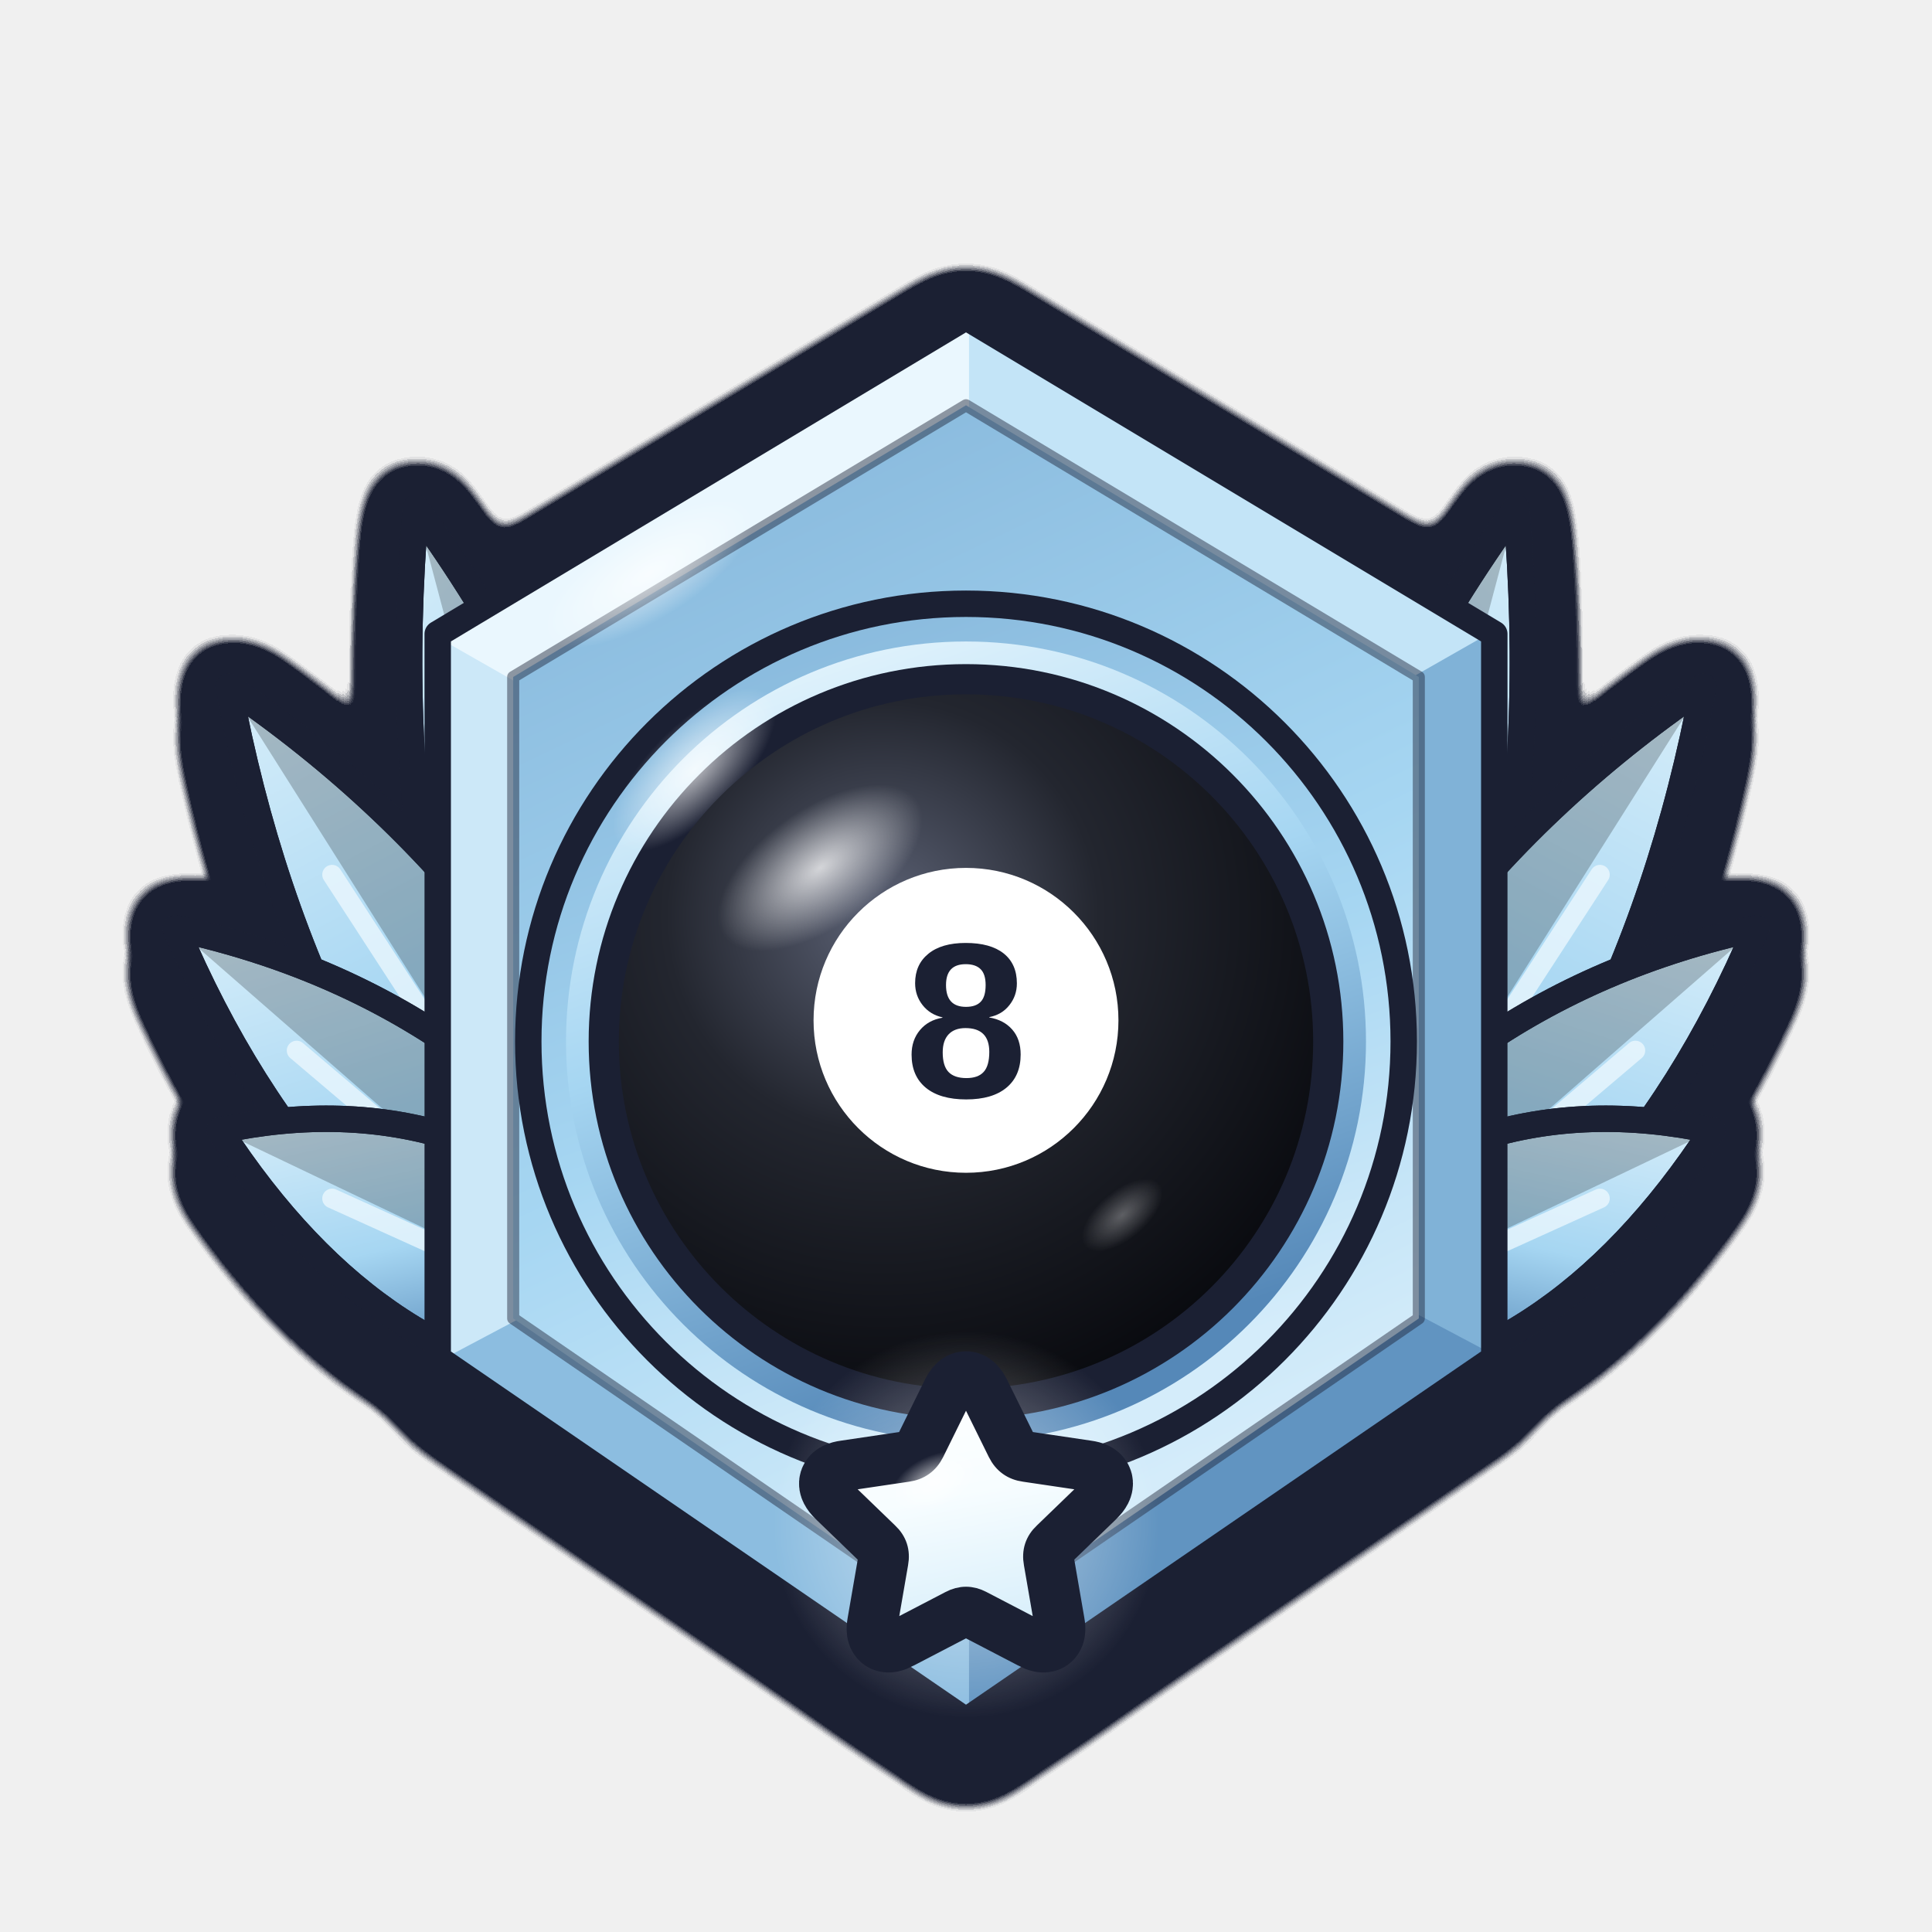
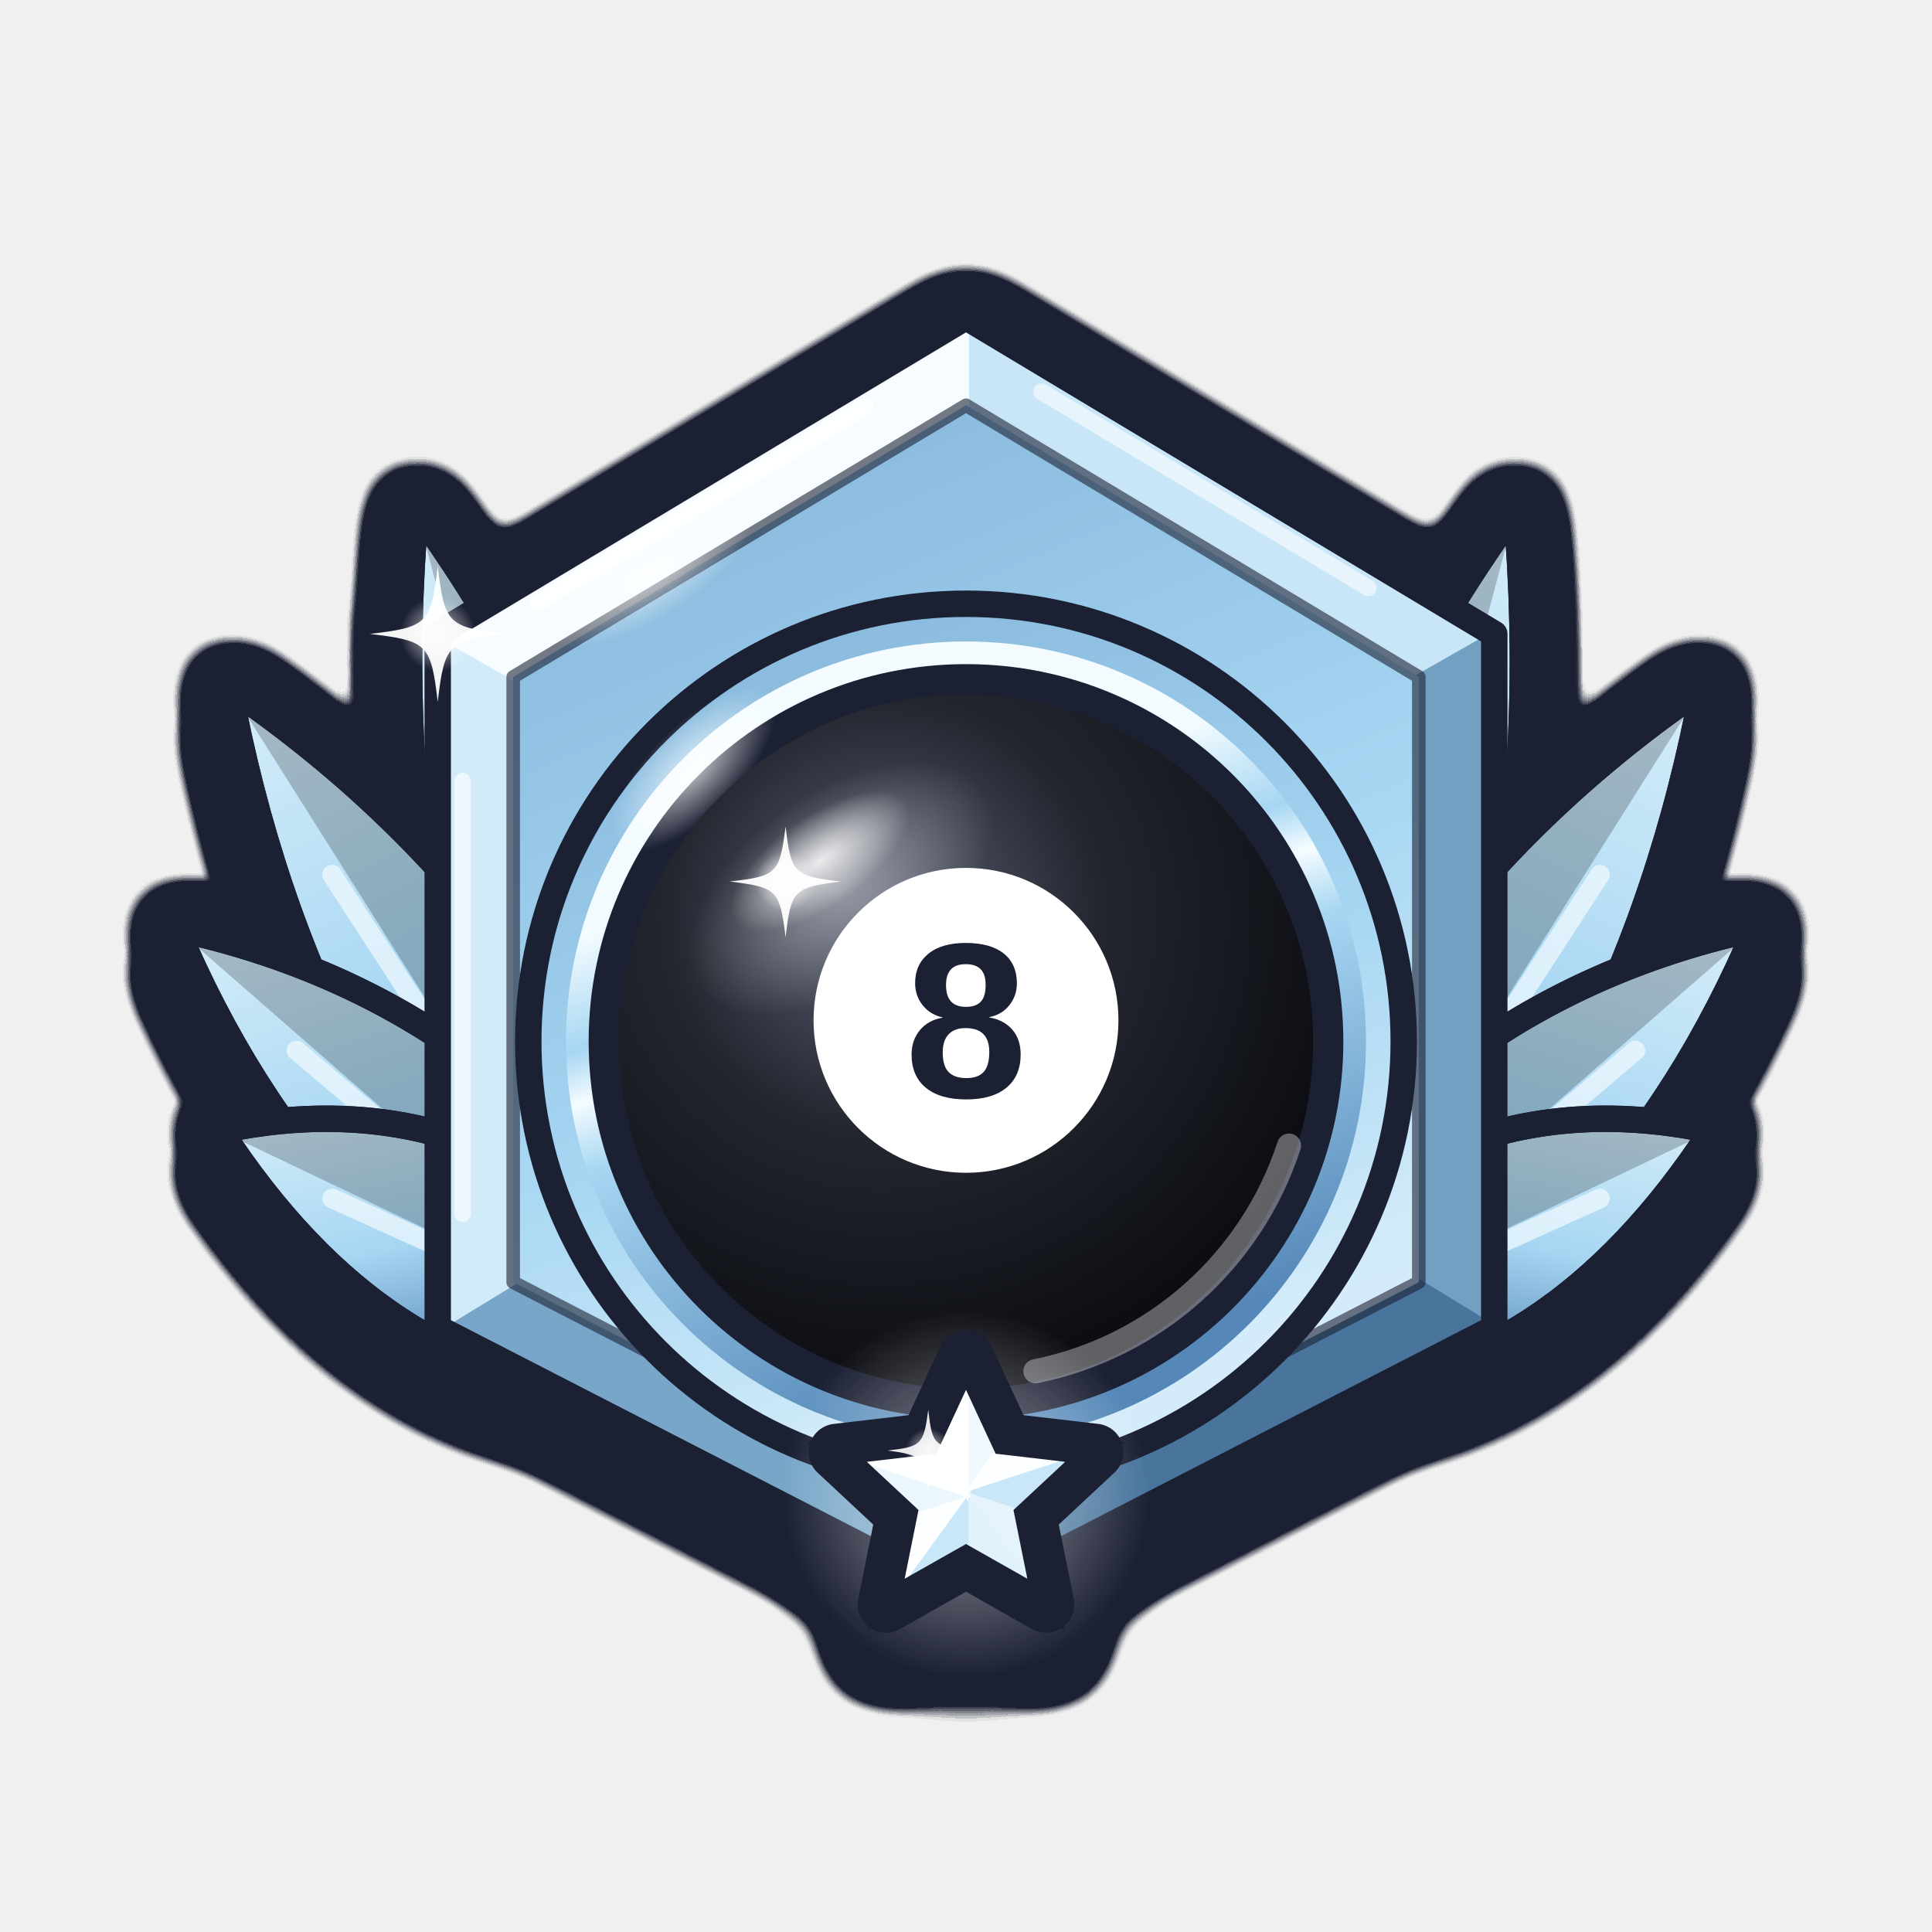
<svg xmlns="http://www.w3.org/2000/svg" width="512" height="512" viewBox="0 0 256 256">
  <defs>
    <linearGradient id="blue" x1="0" y1="0" x2="0.35" y2="1">
      <stop offset="0" stop-color="#9ED3FF" />
      <stop offset="0.45" stop-color="#3B9BFF" />
      <stop offset="1" stop-color="#1F6BD0" />
    </linearGradient>
    <linearGradient id="green" x1="0" y1="0" x2="0.35" y2="1">
      <stop offset="0" stop-color="#A8F5BE" />
      <stop offset="0.45" stop-color="#3DD66B" />
      <stop offset="1" stop-color="#1E9E47" />
    </linearGradient>
    <linearGradient id="red" x1="0" y1="0" x2="0.35" y2="1">
      <stop offset="0" stop-color="#FFA3A3" />
      <stop offset="0.45" stop-color="#FF4D4D" />
      <stop offset="1" stop-color="#C9283A" />
    </linearGradient>
    <linearGradient id="gold" x1="0" y1="0" x2="0.35" y2="1">
      <stop offset="0" stop-color="#FFF1A0" />
      <stop offset="0.45" stop-color="#FFC928" />
      <stop offset="1" stop-color="#DB8E00" />
    </linearGradient>
    <linearGradient id="wood" x1="0" y1="0" x2="0.35" y2="1">
      <stop offset="0" stop-color="#FFD9A0" />
      <stop offset="0.45" stop-color="#E7A35C" />
      <stop offset="1" stop-color="#A8622A" />
    </linearGradient>
    <linearGradient id="darkwood" x1="0" y1="0" x2="0.35" y2="1">
      <stop offset="0" stop-color="#C07A45" />
      <stop offset="0.45" stop-color="#8A4B22" />
      <stop offset="1" stop-color="#5E3014" />
    </linearGradient>
    <linearGradient id="white" x1="0" y1="0" x2="0.35" y2="1">
      <stop offset="0" stop-color="#FFFFFF" />
      <stop offset="0.45" stop-color="#F4F8FF" />
      <stop offset="1" stop-color="#C9D6EA" />
    </linearGradient>
    <linearGradient id="grey" x1="0" y1="0" x2="0.35" y2="1">
      <stop offset="0" stop-color="#E4E9F2" />
      <stop offset="0.45" stop-color="#AEB8C8" />
      <stop offset="1" stop-color="#7B869A" />
    </linearGradient>
    <linearGradient id="steel" x1="0" y1="0" x2="0.35" y2="1">
      <stop offset="0" stop-color="#D8E6F7" />
      <stop offset="0.45" stop-color="#9FB2CC" />
      <stop offset="1" stop-color="#6A7D98" />
    </linearGradient>
    <linearGradient id="cloth" x1="0" y1="0" x2="0.35" y2="1">
      <stop offset="0" stop-color="#6FE08E" />
      <stop offset="0.45" stop-color="#2FA24F" />
      <stop offset="1" stop-color="#1C7A37" />
    </linearGradient>
    <linearGradient id="sad" x1="0" y1="0" x2="0.35" y2="1">
      <stop offset="0" stop-color="#C4D4EE" />
      <stop offset="0.45" stop-color="#8EA3C7" />
      <stop offset="1" stop-color="#5E7299" />
    </linearGradient>
    <linearGradient id="purple" x1="0" y1="0" x2="0.35" y2="1">
      <stop offset="0" stop-color="#D7B8FF" />
      <stop offset="0.45" stop-color="#A259FF" />
      <stop offset="1" stop-color="#6E2FD0" />
    </linearGradient>
    <radialGradient id="shine" cx="0.5" cy="0.5" r="0.5">
      <stop offset="0" stop-color="#FFFFFF" stop-opacity="0.9" />
      <stop offset="1" stop-color="#FFFFFF" stop-opacity="0" />
    </radialGradient>
    <filter id="ink" x="-30%" y="-30%" width="160%" height="160%" color-interpolation-filters="sRGB">
      <feGaussianBlur in="SourceAlpha" stdDeviation="6.92" result="blur" />
      <feComponentTransfer in="blur" result="grown">
        <feFuncA type="linear" slope="7" intercept="-0.35" />
      </feComponentTransfer>
      <feOffset in="grown" dy="6" result="lip" />
      <feMerge result="both">
        <feMergeNode in="lip" />
        <feMergeNode in="grown" />
      </feMerge>
      <feFlood flood-color="#1B2033" />
      <feComposite in2="both" operator="in" result="outline" />
      <feMerge>
        <feMergeNode in="outline" />
        <feMergeNode in="SourceGraphic" />
      </feMerge>
    </filter>
  </defs>
  <defs>
    <filter id="badgeInk" x="-20%" y="-20%" width="140%" height="140%" color-interpolation-filters="sRGB">
      <feGaussianBlur in="SourceAlpha" stdDeviation="3.2" result="blur" />
      <feComponentTransfer in="blur" result="grown">
        <feFuncA type="linear" slope="40" intercept="-0.716" />
      </feComponentTransfer>
      <feOffset in="grown" dy="5" result="lip" />
      <feMerge result="both">
        <feMergeNode in="lip" />
        <feMergeNode in="grown" />
      </feMerge>
      <feFlood flood-color="#1B2033" />
      <feComposite in2="both" operator="in" result="outline" />
      <feMerge>
        <feMergeNode in="outline" />
        <feMergeNode in="SourceGraphic" />
      </feMerge>
    </filter>
  </defs>
  <defs>
    <linearGradient id="m" x1="0" y1="0" x2="0.35" y2="1">
-       <stop offset="0.00" stop-color="#F2FBFF" />
-       <stop offset="0.50" stop-color="#A6D6F2" />
+       <stop offset="0.00" stop-color="#F6FCFF" />
+       <stop offset="0.34" stop-color="#F2FBFF" />
+       <stop offset="0.46" stop-color="#A6D6F2" />
+       <stop offset="0.52" stop-color="#F5FCFF" />
+       <stop offset="0.60" stop-color="#A6D6F2" />
      <stop offset="1.00" stop-color="#5588B8" />
    </linearGradient>
    <linearGradient id="r" x1="0" y1="0" x2="0.35" y2="1">
      <stop offset="0.00" stop-color="#82B3D8" />
      <stop offset="0.60" stop-color="#A6D6F2" />
      <stop offset="1.00" stop-color="#D4ECFA" />
    </linearGradient>
    <linearGradient id="w" x1="0" y1="0" x2="0.35" y2="1">
      <stop offset="0.00" stop-color="#D7EEFA" />
      <stop offset="0.55" stop-color="#A6D6F2" />
      <stop offset="1.00" stop-color="#5588B8" />
    </linearGradient>
    <linearGradient id="c" x1="0" y1="0" x2="0.3" y2="1">
      <stop offset="0.00" stop-color="#F7FDFF" />
      <stop offset="0.55" stop-color="#C8E7F8" />
      <stop offset="1.00" stop-color="#A6D6F2" />
    </linearGradient>
    <linearGradient id="s" x1="0" y1="0" x2="0.2" y2="1">
      <stop offset="0.00" stop-color="#FFFFFF" />
      <stop offset="0.50" stop-color="#F7FDFF" />
      <stop offset="1.00" stop-color="#DBF0FB" />
    </linearGradient>
    <linearGradient id="g" x1="0" y1="0" x2="0.35" y2="1">
      <stop offset="0.00" stop-color="#FFF3A6" />
      <stop offset="0.50" stop-color="#FFC928" />
      <stop offset="1.00" stop-color="#C97F00" />
    </linearGradient>
    <linearGradient id="gr" x1="0" y1="0" x2="0.35" y2="1">
      <stop offset="0.00" stop-color="#E7A816" />
      <stop offset="0.60" stop-color="#FFC928" />
      <stop offset="1.00" stop-color="#FFE274" />
    </linearGradient>
    <radialGradient id="ball" cx="0.38" cy="0.32" r="0.78">
      <stop offset="0" stop-color="#5C6275" />
      <stop offset="0.4" stop-color="#23262F" />
      <stop offset="1" stop-color="#06070B" />
    </radialGradient>
  </defs>
  <g filter="url(#badgeInk)">
    <path d="M76.1 178.9 Q49.8 128.8 55.1 67.3 Q89.3 114.5 91.9 173.1 Z" fill="url(#w)" stroke="#1B2033" stroke-width="3.5" stroke-linejoin="round" />
    <path d="M84.0 176.0 L91.9 173.1 Q89.3 114.5 55.1 67.3 Z" fill="#000000" opacity="0.22" />
    <path d="M79.6 163.3 L61.6 98.3" fill="none" stroke="#F2FBFF" stroke-width="2.6" stroke-linecap="round" stroke-linejoin="round" opacity="0.7" />
    <path d="M76.1 178.9 Q49.8 128.8 55.1 67.3 Q89.3 114.5 91.9 173.1 Z" fill="none" stroke="#1B2033" stroke-width="3.5" stroke-linejoin="round" />
    <path d="M77.4 181.2 Q40.6 146.5 30.3 91.0 Q73.7 120.6 90.6 170.8 Z" fill="url(#w)" stroke="#1B2033" stroke-width="3.5" stroke-linejoin="round" />
    <path d="M84.0 176.0 L90.6 170.8 Q73.7 120.6 30.3 91.0 Z" fill="#000000" opacity="0.22" />
    <path d="M76.8 166.4 L44.0 115.9" fill="none" stroke="#F2FBFF" stroke-width="2.6" stroke-linecap="round" stroke-linejoin="round" opacity="0.7" />
    <path d="M77.4 181.2 Q40.6 146.5 30.3 91.0 Q73.7 120.6 90.6 170.8 Z" fill="none" stroke="#1B2033" stroke-width="3.5" stroke-linejoin="round" />
    <path d="M79.3 183.0 Q41.9 166.9 23.3 123.0 Q65.4 132.1 88.7 169.0 Z" fill="url(#w)" stroke="#1B2033" stroke-width="3.5" stroke-linejoin="round" />
    <path d="M84.0 176.0 L88.7 169.0 Q65.4 132.1 23.3 123.0 Z" fill="#000000" opacity="0.22" />
    <path d="M76.2 170.5 L39.3 139.2" fill="none" stroke="#F2FBFF" stroke-width="2.6" stroke-linecap="round" stroke-linejoin="round" opacity="0.7" />
    <path d="M79.3 183.0 Q41.9 166.9 23.3 123.0 Q65.4 132.1 88.7 169.0 Z" fill="none" stroke="#1B2033" stroke-width="3.5" stroke-linejoin="round" />
    <path d="M81.7 184.1 Q50.8 183.1 29.1 149.8 Q62.3 142.7 86.3 167.9 Z" fill="url(#w)" stroke="#1B2033" stroke-width="3.5" stroke-linejoin="round" />
    <path d="M84.0 176.0 L86.3 167.9 Q62.3 142.7 29.1 149.8 Z" fill="#000000" opacity="0.22" />
    <path d="M77.1 173.8 L44.0 158.8" fill="none" stroke="#F2FBFF" stroke-width="2.6" stroke-linecap="round" stroke-linejoin="round" opacity="0.7" />
    <path d="M81.7 184.1 Q50.8 183.1 29.1 149.8 Q62.3 142.7 86.3 167.9 Z" fill="none" stroke="#1B2033" stroke-width="3.5" stroke-linejoin="round" />
    <g transform="matrix(-1 0 0 1 256 0)">
      <path d="M76.1 178.9 Q49.8 128.8 55.1 67.3 Q89.3 114.5 91.9 173.1 Z" fill="url(#w)" stroke="#1B2033" stroke-width="3.5" stroke-linejoin="round" />
      <path d="M84.0 176.0 L91.9 173.1 Q89.3 114.5 55.1 67.3 Z" fill="#000000" opacity="0.22" />
      <path d="M79.6 163.3 L61.6 98.3" fill="none" stroke="#F2FBFF" stroke-width="2.6" stroke-linecap="round" stroke-linejoin="round" opacity="0.7" />
      <path d="M76.1 178.9 Q49.8 128.8 55.1 67.3 Q89.3 114.5 91.9 173.1 Z" fill="none" stroke="#1B2033" stroke-width="3.5" stroke-linejoin="round" />
      <path d="M77.4 181.2 Q40.6 146.5 30.3 91.0 Q73.7 120.6 90.6 170.8 Z" fill="url(#w)" stroke="#1B2033" stroke-width="3.5" stroke-linejoin="round" />
      <path d="M84.0 176.0 L90.6 170.8 Q73.7 120.6 30.3 91.0 Z" fill="#000000" opacity="0.22" />
      <path d="M76.8 166.4 L44.0 115.9" fill="none" stroke="#F2FBFF" stroke-width="2.6" stroke-linecap="round" stroke-linejoin="round" opacity="0.7" />
      <path d="M77.4 181.2 Q40.6 146.5 30.3 91.0 Q73.7 120.6 90.6 170.8 Z" fill="none" stroke="#1B2033" stroke-width="3.5" stroke-linejoin="round" />
      <path d="M79.3 183.0 Q41.9 166.9 23.3 123.0 Q65.4 132.1 88.7 169.0 Z" fill="url(#w)" stroke="#1B2033" stroke-width="3.5" stroke-linejoin="round" />
      <path d="M84.0 176.0 L88.7 169.0 Q65.4 132.1 23.3 123.0 Z" fill="#000000" opacity="0.22" />
      <path d="M76.2 170.5 L39.3 139.2" fill="none" stroke="#F2FBFF" stroke-width="2.6" stroke-linecap="round" stroke-linejoin="round" opacity="0.7" />
      <path d="M79.3 183.0 Q41.9 166.9 23.3 123.0 Q65.4 132.1 88.7 169.0 Z" fill="none" stroke="#1B2033" stroke-width="3.5" stroke-linejoin="round" />
      <path d="M81.7 184.1 Q50.8 183.1 29.1 149.8 Q62.3 142.7 86.3 167.9 Z" fill="url(#w)" stroke="#1B2033" stroke-width="3.5" stroke-linejoin="round" />
      <path d="M84.0 176.0 L86.3 167.9 Q62.3 142.7 29.1 149.8 Z" fill="#000000" opacity="0.22" />
      <path d="M77.1 173.8 L44.0 158.8" fill="none" stroke="#F2FBFF" stroke-width="2.6" stroke-linecap="round" stroke-linejoin="round" opacity="0.7" />
      <path d="M81.7 184.1 Q50.8 183.1 29.1 149.8 Q62.3 142.7 86.3 167.9 Z" fill="none" stroke="#1B2033" stroke-width="3.5" stroke-linejoin="round" />
    </g>
-     <path d="M128.0 42.0 L198.0 84.0 L188.0 89.7 L128.0 53.7 Z" fill="#C3E4F7" stroke="#C3E4F7" stroke-width="0.8" />
-     <path d="M198.0 84.0 L198.0 180.0 L188.0 174.7 L188.0 89.7 Z" fill="#80B2D7" stroke="#80B2D7" stroke-width="0.8" />
-     <path d="M198.0 180.0 L128.0 228.0 L128.0 215.9 L188.0 174.7 Z" fill="#6194C1" stroke="#6194C1" stroke-width="0.8" />
-     <path d="M128.0 228.0 L58.0 180.0 L68.0 174.7 L128.0 215.9 Z" fill="#8CBDE0" stroke="#8CBDE0" stroke-width="0.8" />
-     <path d="M58.0 180.0 L58.0 84.0 L68.0 89.7 L68.0 174.7 Z" fill="#CCE8F8" stroke="#CCE8F8" stroke-width="0.8" />
-     <path d="M58.0 84.0 L128.0 42.0 L128.0 53.7 L68.0 89.7 Z" fill="#EAF7FE" stroke="#EAF7FE" stroke-width="0.8" />
-     <path d="M128.0 53.7 L188.0 89.7 L188.0 174.7 L128.0 215.9 L68.0 174.7 L68.0 89.7 Z" fill="url(#r)" />
-     <path d="M128.0 53.7 L188.0 89.7 L188.0 174.7 L128.0 215.9 L68.0 174.7 L68.0 89.7 Z" fill="none" stroke="#1B2033" stroke-width="1.6" stroke-opacity="0.45" stroke-linejoin="round" />
-     <path d="M128.0 42.0 L198.0 84.0 L198.0 180.0 L128.0 228.0 L58.0 180.0 L58.0 84.0 Z" fill="none" stroke="#1B2033" stroke-width="3.5" stroke-linejoin="round" />
+     <path d="M128.0 42.0 L198.0 84.0 L188.0 89.7 L128.0 53.7 Z" fill="#C8E6F8" stroke="#C8E6F8" stroke-width="0.8" />
+     <path d="M198.0 84.0 L198.0 176.0 L188.0 169.9 L188.0 89.7 Z" fill="#72A0C3" stroke="#72A0C3" stroke-width="0.8" />
+     <path d="M198.0 176.0 L128.0 212.0 L128.0 200.8 L188.0 169.9 Z" fill="#49759D" stroke="#49759D" stroke-width="0.8" />
+     <path d="M128.0 212.0 L58.0 176.0 L68.0 169.9 L128.0 200.8 Z" fill="#78A6C8" stroke="#78A6C8" stroke-width="0.8" />
+     <path d="M58.0 176.0 L58.0 84.0 L68.0 89.7 L68.0 169.9 Z" fill="#D2EBF9" stroke="#D2EBF9" stroke-width="0.8" />
+     <path d="M58.0 84.0 L128.0 42.0 L128.0 53.7 L68.0 89.7 Z" fill="#F6FCFF" stroke="#F6FCFF" stroke-width="0.8" />
+     <path d="M138.0 51.9 L181.3 77.9" fill="none" stroke="#FFFFFF" stroke-width="2.2" stroke-linecap="round" stroke-linejoin="round" opacity="0.56" />
+     <path d="M61.3 160.8 L61.3 103.5" fill="none" stroke="#FFFFFF" stroke-width="2.2" stroke-linecap="round" stroke-linejoin="round" opacity="0.62" />
+     <path d="M71.3 79.9 L114.7 53.9" fill="none" stroke="#FFFFFF" stroke-width="2.2" stroke-linecap="round" stroke-linejoin="round" opacity="0.85" />
+     <path d="M128.0 53.7 L188.0 89.7 L188.0 169.9 L128.0 200.8 L68.0 169.9 L68.0 89.7 Z" fill="url(#r)" />
+     <path d="M128.0 53.7 L188.0 89.7 L188.0 169.9 L128.0 200.8 L68.0 169.9 L68.0 89.7 Z" fill="none" stroke="#1B2033" stroke-width="1.8" stroke-opacity="0.6" stroke-linejoin="round" />
+     <path d="M128.0 42.0 L198.0 84.0 L198.0 176.0 L128.0 212.0 L58.0 176.0 L58.0 84.0 Z" fill="none" stroke="#1B2033" stroke-width="3.5" stroke-linejoin="round" />
    <ellipse cx="86" cy="76" rx="16" ry="6" fill="url(#shine)" opacity="0.75" transform="rotate(-32 86 76)" />
+     <circle cx="58.0" cy="84.0" r="5.0" fill="url(#shine)" opacity="0.85" />
+     <path d="M58.0 75.0 C58.9 82.7 59.4 83.1 67.0 84.0 C59.4 84.9 58.9 85.3 58.0 93.0 C57.1 85.3 56.6 84.9 49.0 84.0 C56.6 83.1 57.1 82.7 58.0 75.0 Z" fill="#FFFFFF" opacity="0.95" />
    <circle cx="128" cy="138" r="58" fill="url(#r)" stroke="#1B2033" stroke-width="3.5" />
    <circle cx="128" cy="138" r="53" fill="url(#m)" />
    <circle cx="128" cy="138" r="50" fill="#1B2033" />
    <ellipse cx="92" cy="102" rx="14" ry="6" fill="url(#shine)" opacity="0.8" transform="rotate(-45 92 102)" />
    <circle cx="128" cy="138" r="46" fill="url(#ball)" />
    <circle cx="128.0" cy="135.2" r="20.2" fill="#FFFFFF" />
    <text x="128.0" y="145.4" font-family="Arial Black, Arial, sans-serif" font-weight="900" font-size="29.3" text-anchor="middle" fill="#1B2033">8</text>
-     <ellipse cx="108.68" cy="115.0" rx="15.64" ry="7.82" fill="url(#shine)" opacity="0.85" transform="rotate(-35 108.68 115.0)" />
-     <ellipse cx="148.7" cy="161.0" rx="6.44" ry="3.22" fill="url(#shine)" opacity="0.35" transform="rotate(-40 148.7 161.0)" />
+     <ellipse cx="111.44" cy="117.76" rx="23.0" ry="12.88" fill="url(#shine)" opacity="0.45" transform="rotate(-35 111.44 117.76)" />
+     <ellipse cx="108.68" cy="114.08" rx="13.8" ry="5.98" fill="url(#shine)" opacity="0.95" transform="rotate(-35 108.68 114.08)" />
+     <circle cx="104.1" cy="116.8" r="4.0" fill="url(#shine)" opacity="0.85" />
+     <path d="M104.1 109.5 C104.8 115.7 105.2 116.1 111.4 116.8 C105.2 117.6 104.8 117.9 104.1 124.2 C103.3 117.9 103.0 117.6 96.7 116.8 C103.0 116.1 103.3 115.7 104.1 109.5 Z" fill="#FFFFFF" opacity="0.95" />
+     <path d="M170.8 151.8 A44.6 44.6 0 0 1 137.2 181.7" fill="none" stroke="#FFFFFF" stroke-width="3.2" stroke-linecap="round" opacity="0.35" />
    <defs>
      <radialGradient id="glow">
        <stop offset="0" stop-color="#FFFFFF" stop-opacity="0.55" />
        <stop offset="1" stop-color="#FFFFFF" stop-opacity="0" />
      </radialGradient>
    </defs>
-     <circle cx="128.0" cy="202.0" r="25.7" fill="url(#glow)" />
-     <path d="M127.0 188.0 Q128.0 186.0 129.0 188.0 L132.6 195.3 Q133.6 197.3 135.8 197.6 L143.9 198.8 Q146.1 199.1 144.5 200.7 L138.6 206.4 Q137.0 207.9 137.4 210.1 L138.8 218.2 Q139.2 220.4 137.2 219.3 L129.9 215.5 Q128.0 214.5 126.1 215.5 L118.8 219.3 Q116.8 220.4 117.2 218.2 L118.6 210.1 Q119.0 207.9 117.4 206.4 L111.5 200.7 Q109.9 199.1 112.1 198.8 L120.2 197.6 Q122.4 197.3 123.4 195.3 Z" fill="#000000" opacity="0.35" />
-     <path d="M127.0 185.0 Q128.0 183.0 129.0 185.0 L132.6 192.3 Q133.6 194.3 135.8 194.6 L143.9 195.8 Q146.1 196.1 144.5 197.7 L138.6 203.4 Q137.0 204.9 137.4 207.1 L138.8 215.2 Q139.2 217.4 137.2 216.3 L129.9 212.5 Q128.0 211.5 126.1 212.5 L118.8 216.3 Q116.8 217.4 117.2 215.2 L118.6 207.1 Q119.0 204.9 117.4 203.4 L111.5 197.7 Q109.9 196.1 112.1 195.8 L120.2 194.6 Q122.4 194.3 123.4 192.3 Z" fill="#1B2033" stroke="#1B2033" stroke-width="9.9" stroke-linejoin="round" />
-     <path d="M127.0 185.0 Q128.0 183.0 129.0 185.0 L132.6 192.3 Q133.6 194.3 135.8 194.6 L143.9 195.8 Q146.1 196.1 144.5 197.7 L138.6 203.4 Q137.0 204.9 137.4 207.1 L138.8 215.2 Q139.2 217.4 137.2 216.3 L129.9 212.5 Q128.0 211.5 126.1 212.5 L118.8 216.3 Q116.8 217.4 117.2 215.2 L118.6 207.1 Q119.0 204.9 117.4 203.4 L111.5 197.7 Q109.9 196.1 112.1 195.8 L120.2 194.6 Q122.4 194.3 123.4 192.3 Z" fill="url(#s)" stroke="#1B2033" stroke-width="3.5" stroke-linejoin="round" />
-     <ellipse cx="123.82" cy="196.3" rx="6.08" ry="3.42" fill="url(#shine)" opacity="0.85" transform="rotate(-25 123.82 196.3)" />
+     <circle cx="128.0" cy="198.0" r="24.3" fill="url(#glow)" />
+     <path d="M128.0 180.0 L133.1 191.0 L145.1 192.4 L136.2 200.7 L138.6 212.6 L128.0 206.6 L117.4 212.6 L119.8 200.7 L110.9 192.4 L122.9 191.0 Z" fill="#1B2033" stroke="#1B2033" stroke-width="7.5" stroke-linejoin="round" />
+     <path d="M128.0 198.0 L128.0 180.0 L133.1 191.0 Z" fill="#EFF9FE" stroke="#EFF9FE" stroke-width="0.6" />
+     <path d="M128.0 198.0 L133.1 191.0 L145.1 192.4 Z" fill="#FDFEFF" stroke="#FDFEFF" stroke-width="0.6" />
+     <path d="M128.0 198.0 L145.1 192.4 L136.2 200.7 Z" fill="#C9E7F8" stroke="#C9E7F8" stroke-width="0.6" />
+     <path d="M128.0 198.0 L136.2 200.7 L138.6 212.6 Z" fill="#E5F4FC" stroke="#E5F4FC" stroke-width="0.6" />
+     <path d="M128.0 198.0 L138.6 212.6 L128.0 206.6 Z" fill="#E1F2FC" stroke="#E1F2FC" stroke-width="0.6" />
+     <path d="M128.0 198.0 L128.0 206.6 L117.4 212.6 Z" fill="#C8E7F8" stroke="#C8E7F8" stroke-width="0.6" />
+     <path d="M128.0 198.0 L117.4 212.6 L119.8 200.7 Z" fill="#FCFEFF" stroke="#FCFEFF" stroke-width="0.6" />
+     <path d="M128.0 198.0 L119.8 200.7 L110.9 192.4 Z" fill="#EBF7FD" stroke="#EBF7FD" stroke-width="0.6" />
+     <path d="M128.0 198.0 L110.9 192.4 L122.9 191.0 Z" fill="#FEFFFF" stroke="#FEFFFF" stroke-width="0.6" />
+     <path d="M128.0 198.0 L122.9 191.0 L128.0 180.0 Z" fill="#FEFFFF" stroke="#FEFFFF" stroke-width="0.6" />
+     <path d="M128.0 180.0 L133.1 191.0 L145.1 192.4 L136.2 200.7 L138.6 212.6 L128.0 206.6 L117.4 212.6 L119.8 200.7 L110.9 192.4 L122.9 191.0 Z" fill="none" stroke="#1B2033" stroke-width="3.5" stroke-linejoin="miter" />
+     <circle cx="123.0" cy="192.2" r="3.0" fill="url(#shine)" opacity="0.81" />
+     <path d="M123.0 186.8 C123.5 191.4 123.8 191.7 128.4 192.2 C123.8 192.8 123.5 193.1 123.0 197.6 C122.4 193.1 122.1 192.8 117.6 192.2 C122.1 191.7 122.4 191.4 123.0 186.8 Z" fill="#FFFFFF" opacity="0.9" />
  </g>
</svg>
